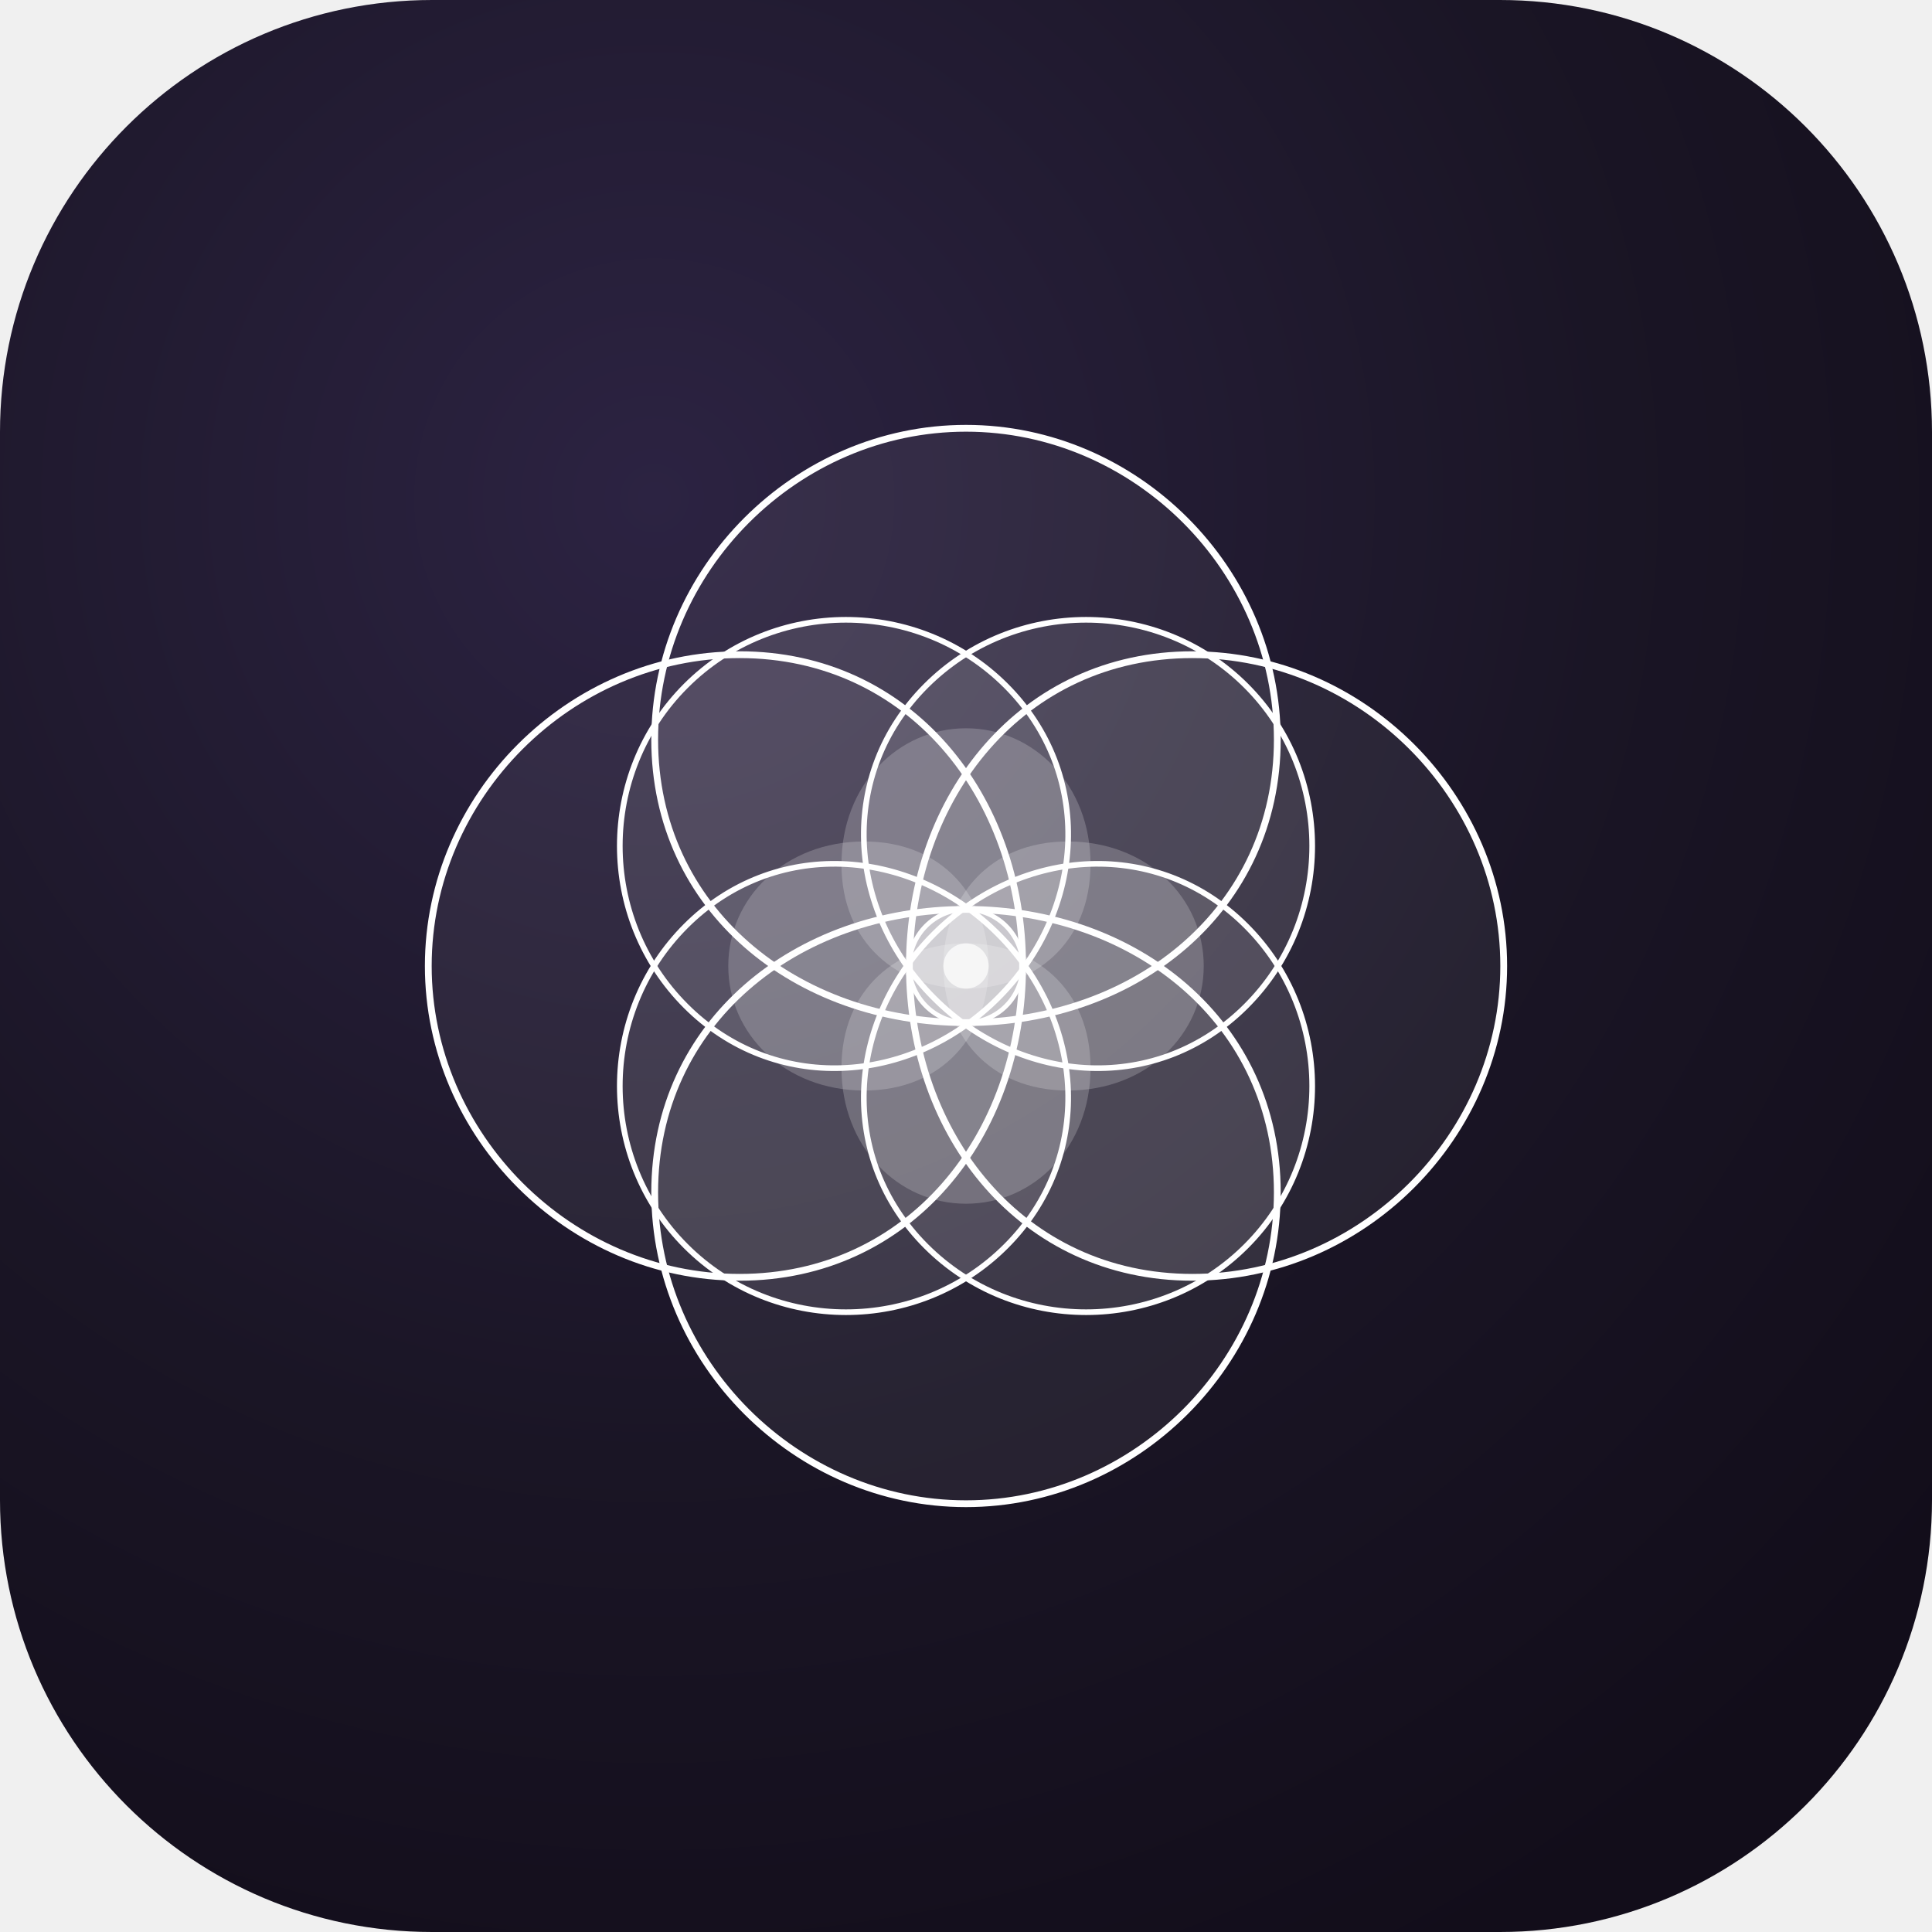
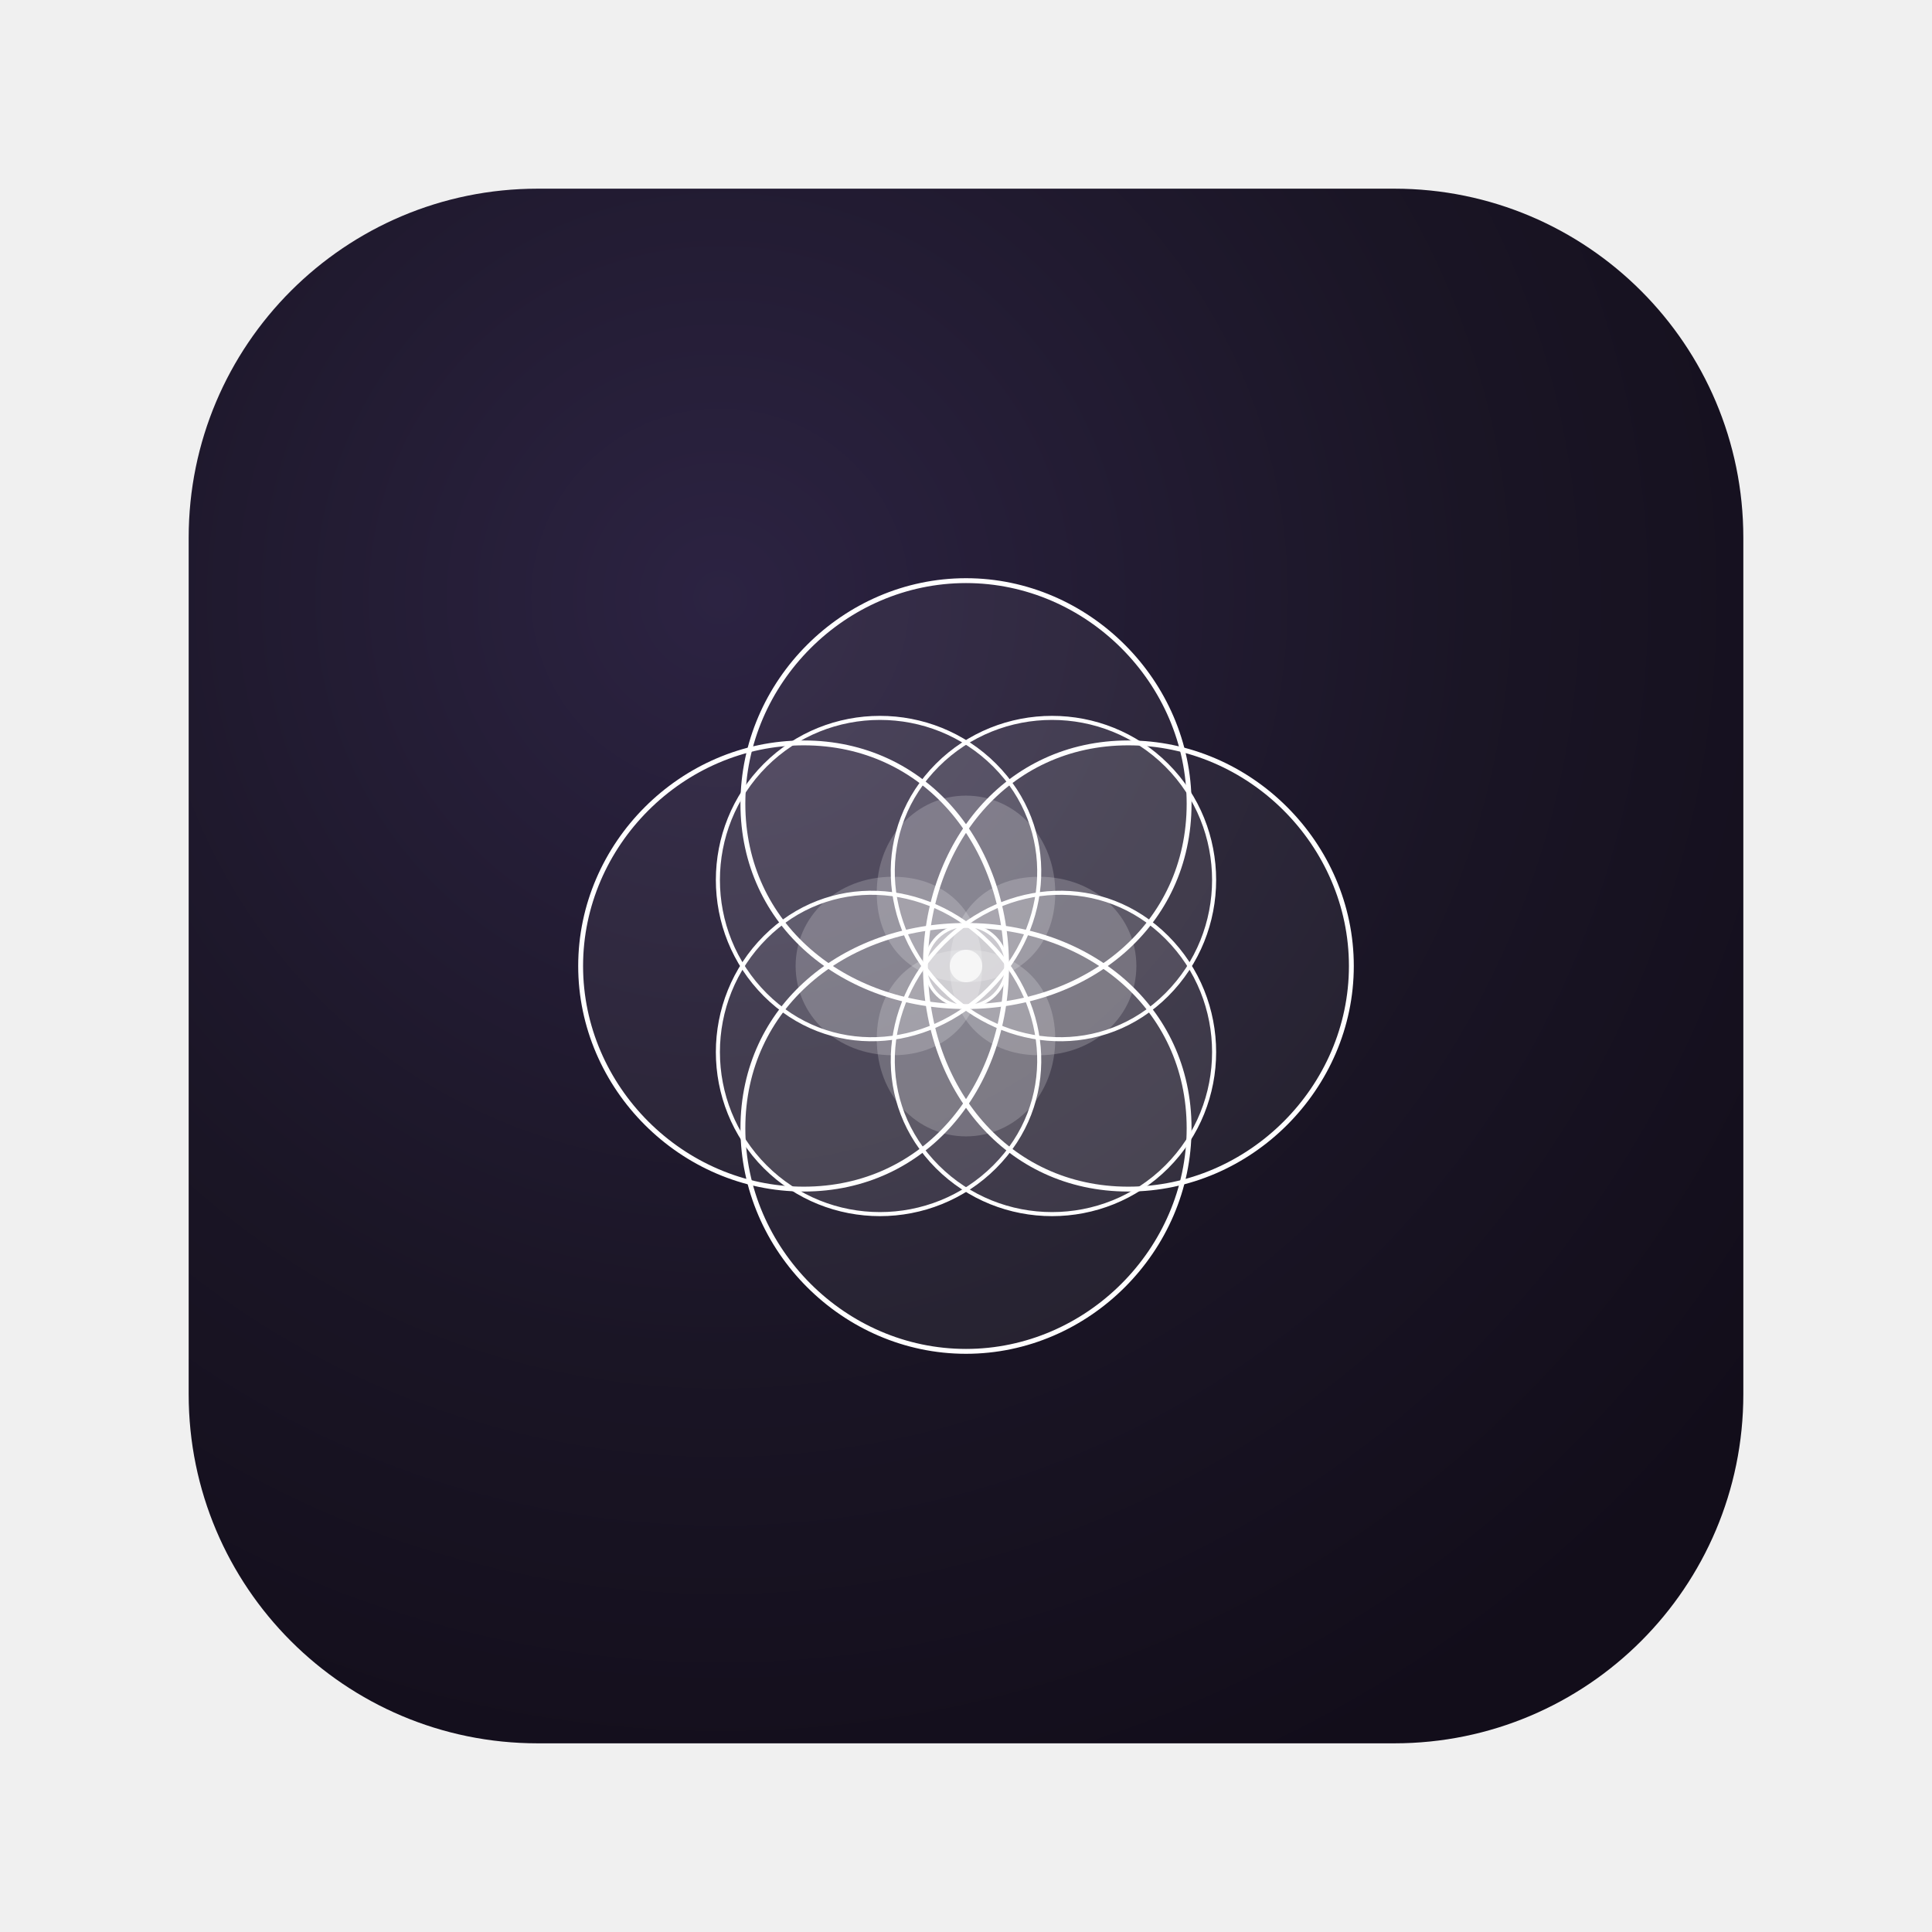
<svg xmlns="http://www.w3.org/2000/svg" width="1024" height="1024" viewBox="0 0 1024 1024">
  <defs>
    <radialGradient id="aura" cx="34%" cy="26%" r="85%">
      <stop offset="0%" stop-color="#2C2342" />
      <stop offset="58%" stop-color="#1A1525" />
      <stop offset="100%" stop-color="#120D1A" />
    </radialGradient>
  </defs>
-   <rect x="0" y="0" width="1024" height="1024" rx="229" ry="229" fill="url(#aura)" />
-   <g transform="translate(512,512) scale(3.0)">
+   <rect x="100" y="100" width="824" height="824" rx="185" ry="185" fill="url(#aura)" />
+   <g transform="translate(512,512) scale(2.15)">
    <g fill="#FFFFFF" fill-opacity="0.06" stroke="#FFFFFF" stroke-width="1.2">
      <path d="M0,-95 C30,-95 55,-70 55,-40 C55,-10 30,10 0,10 C-30,10 -55,-10 -55,-40 C-55,-70 -30,-95 0,-95Z" />
      <path d="M95,0 C95,30 70,55 40,55 C10,55 -10,30 -10,0 C-10,-30 10,-55 40,-55 C70,-55 95,-30 95,0Z" />
      <path d="M0,95 C-30,95 -55,70 -55,40 C-55,10 -30,-10 0,-10 C30,-10 55,10 55,40 C55,70 30,95 0,95Z" />
      <path d="M-95,0 C-95,-30 -70,-55 -40,-55 C-10,-55 10,-30 10,0 C10,30 -10,55 -40,55 C-70,55 -95,30 -95,0Z" />
    </g>
    <g fill="#FFFFFF" fill-opacity="0.10" stroke="#FFFFFF" stroke-width="1" transform="rotate(45)">
      <path d="M0,-70 C22,-70 40,-52 40,-30 C40,-8 22,8 0,8 C-22,8 -40,-8 -40,-30 C-40,-52 -22,-70 0,-70Z" />
      <path d="M70,0 C70,22 52,40 30,40 C8,40 -8,22 -8,0 C-8,-22 8,-40 30,-40 C52,-40 70,-22 70,0Z" />
      <path d="M0,70 C-22,70 -40,52 -40,30 C-40,8 -22,-8 0,-8 C22,-8 40,8 40,30 C40,52 22,70 0,70Z" />
      <path d="M-70,0 C-70,-22 -52,-40 -30,-40 C-8,-40 8,-22 8,0 C8,22 -8,40 -30,40 C-52,40 -70,22 -70,0Z" />
    </g>
    <g fill="#FFFFFF" fill-opacity="0.20">
      <path d="M0,-42 C12,-42 22,-32 22,-18 C22,-4 12,4 0,4 C-12,4 -22,-4 -22,-18 C-22,-32 -12,-42 0,-42Z" />
      <path d="M42,0 C42,12 32,22 18,22 C4,22 -4,12 -4,0 C-4,-12 4,-22 18,-22 C32,-22 42,-12 42,0Z" />
      <path d="M0,42 C-12,42 -22,32 -22,18 C-22,4 -12,-4 0,-4 C12,-4 22,4 22,18 C22,32 12,42 0,42Z" />
      <path d="M-42,0 C-42,-12 -32,-22 -18,-22 C-4,-22 4,-12 4,0 C4,12 -4,22 -18,22 C-32,22 -42,12 -42,0Z" />
    </g>
    <circle cx="0" cy="0" r="10" fill="#FFFFFF" fill-opacity="0.35" stroke="#FFFFFF" stroke-width="0.8" />
    <circle cx="0" cy="0" r="4" fill="#FFFFFF" fill-opacity="0.7" />
  </g>
</svg>
